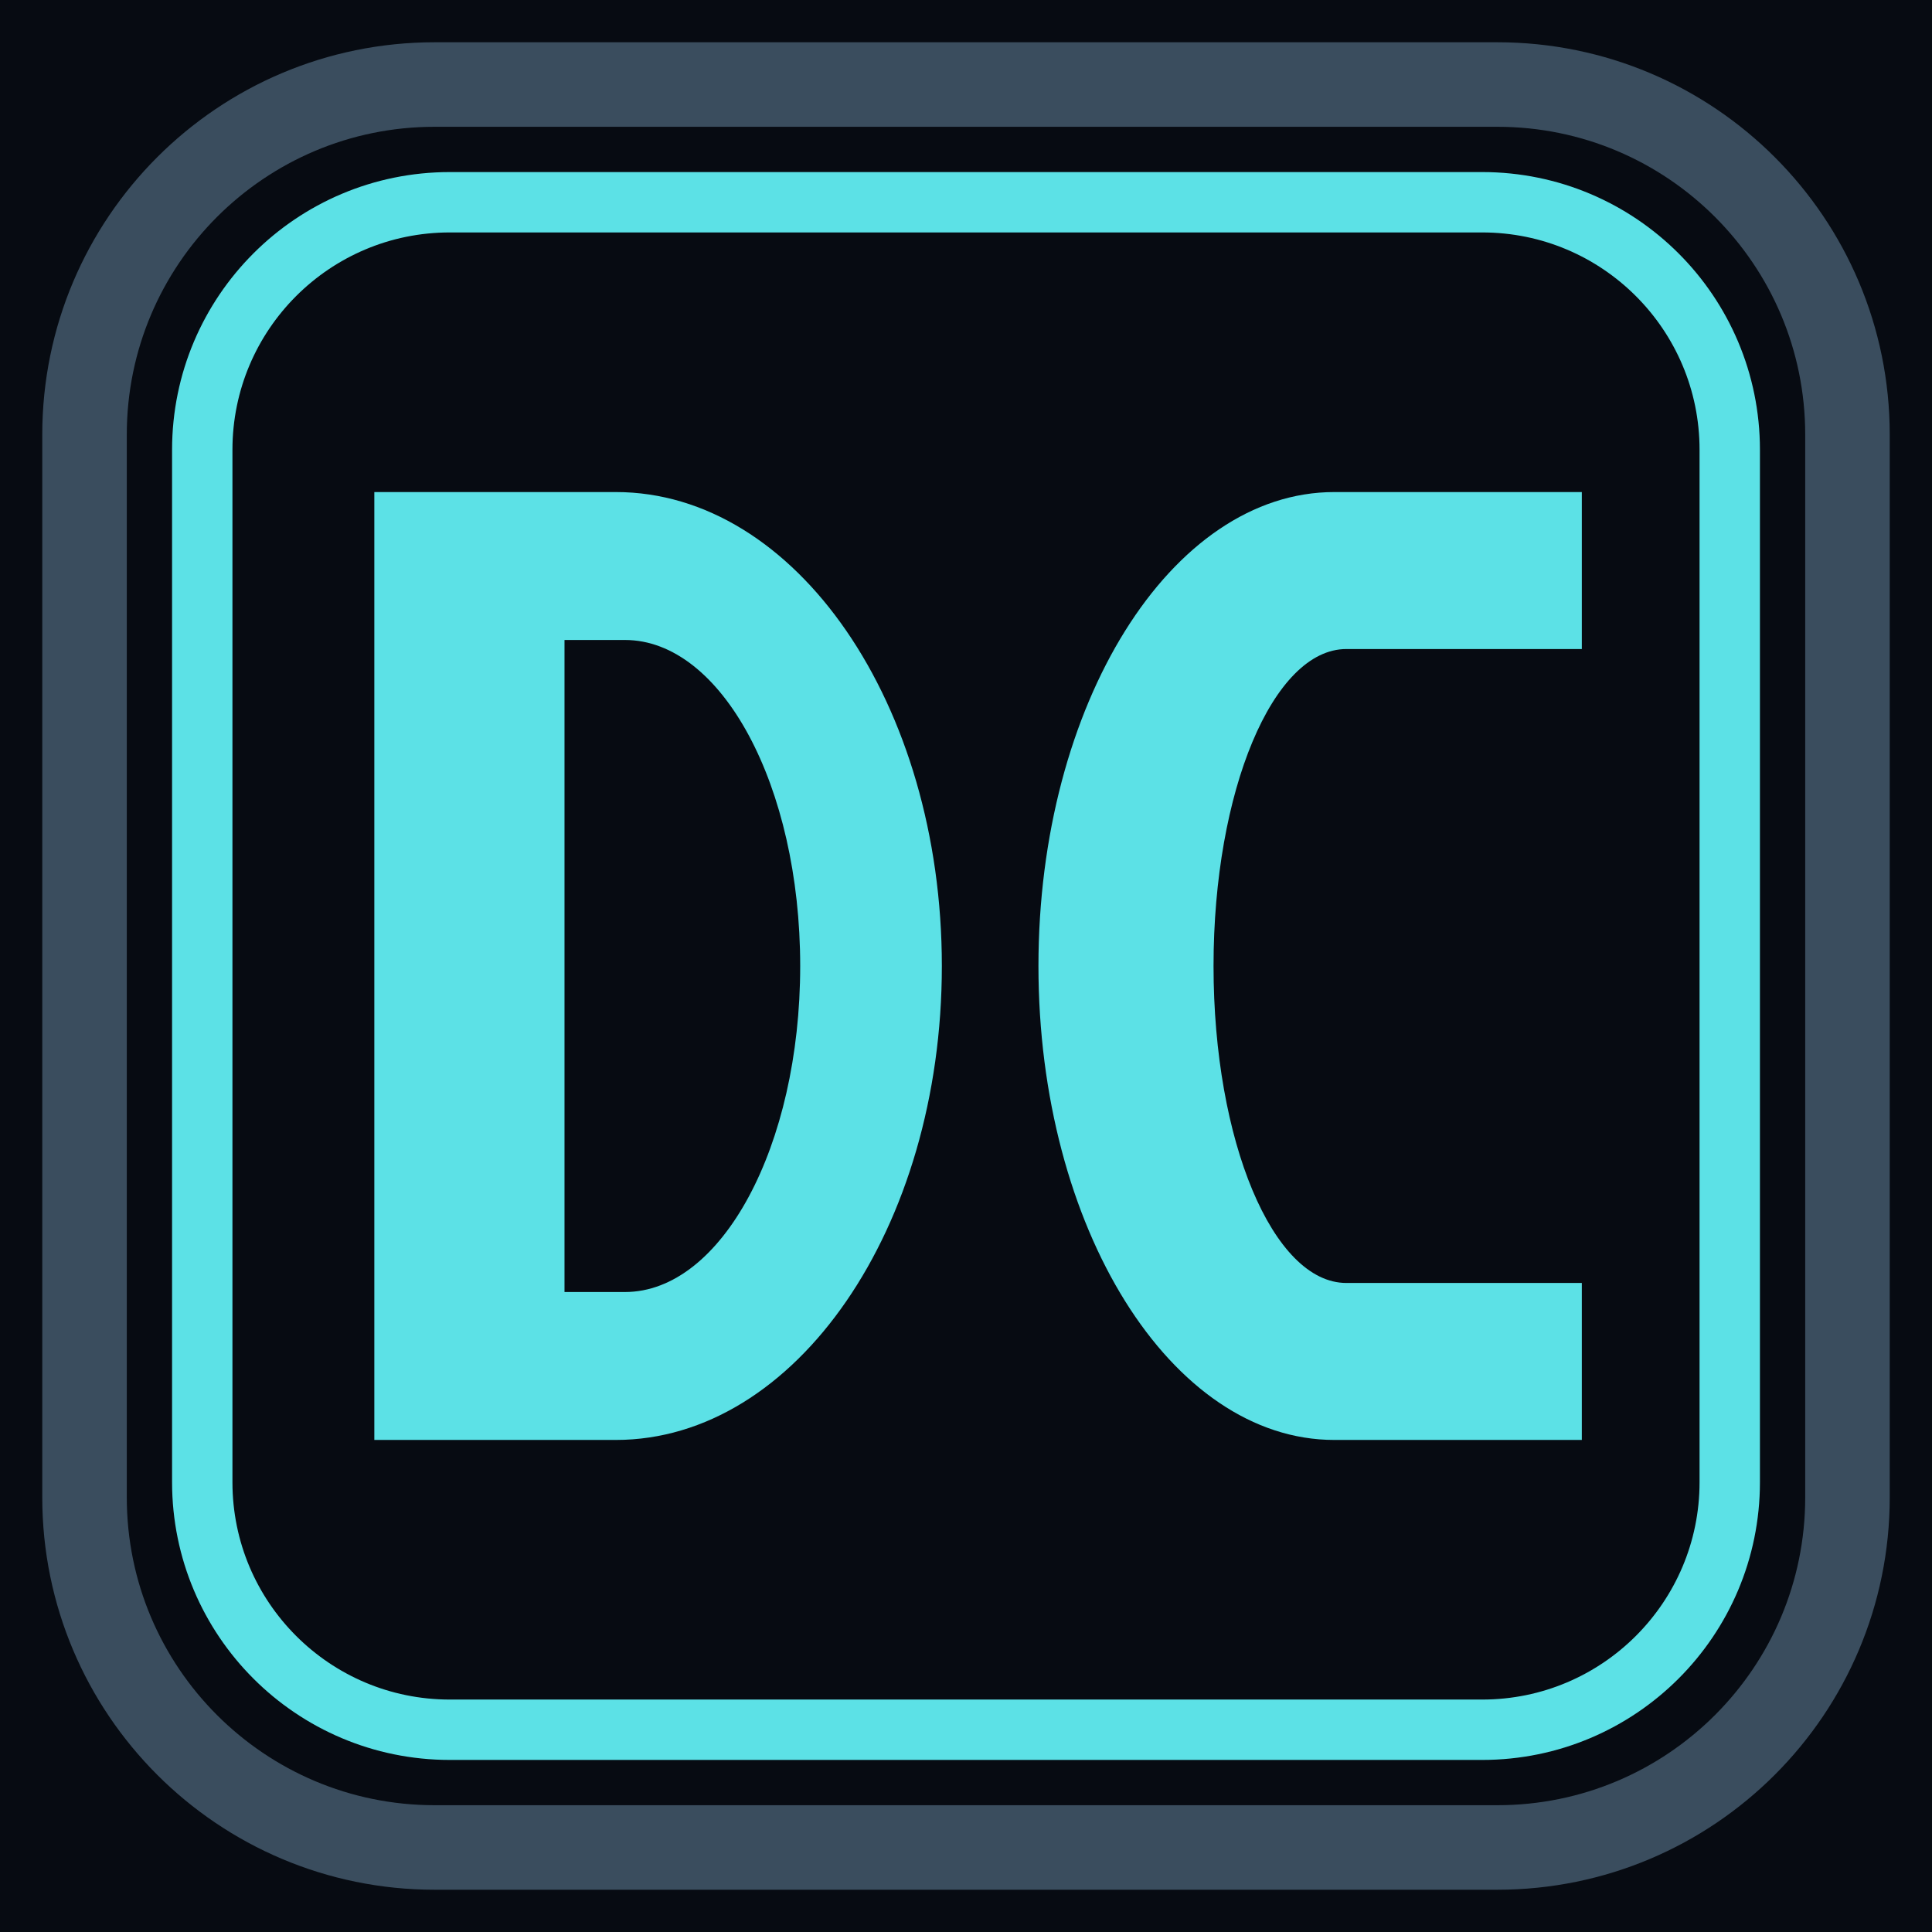
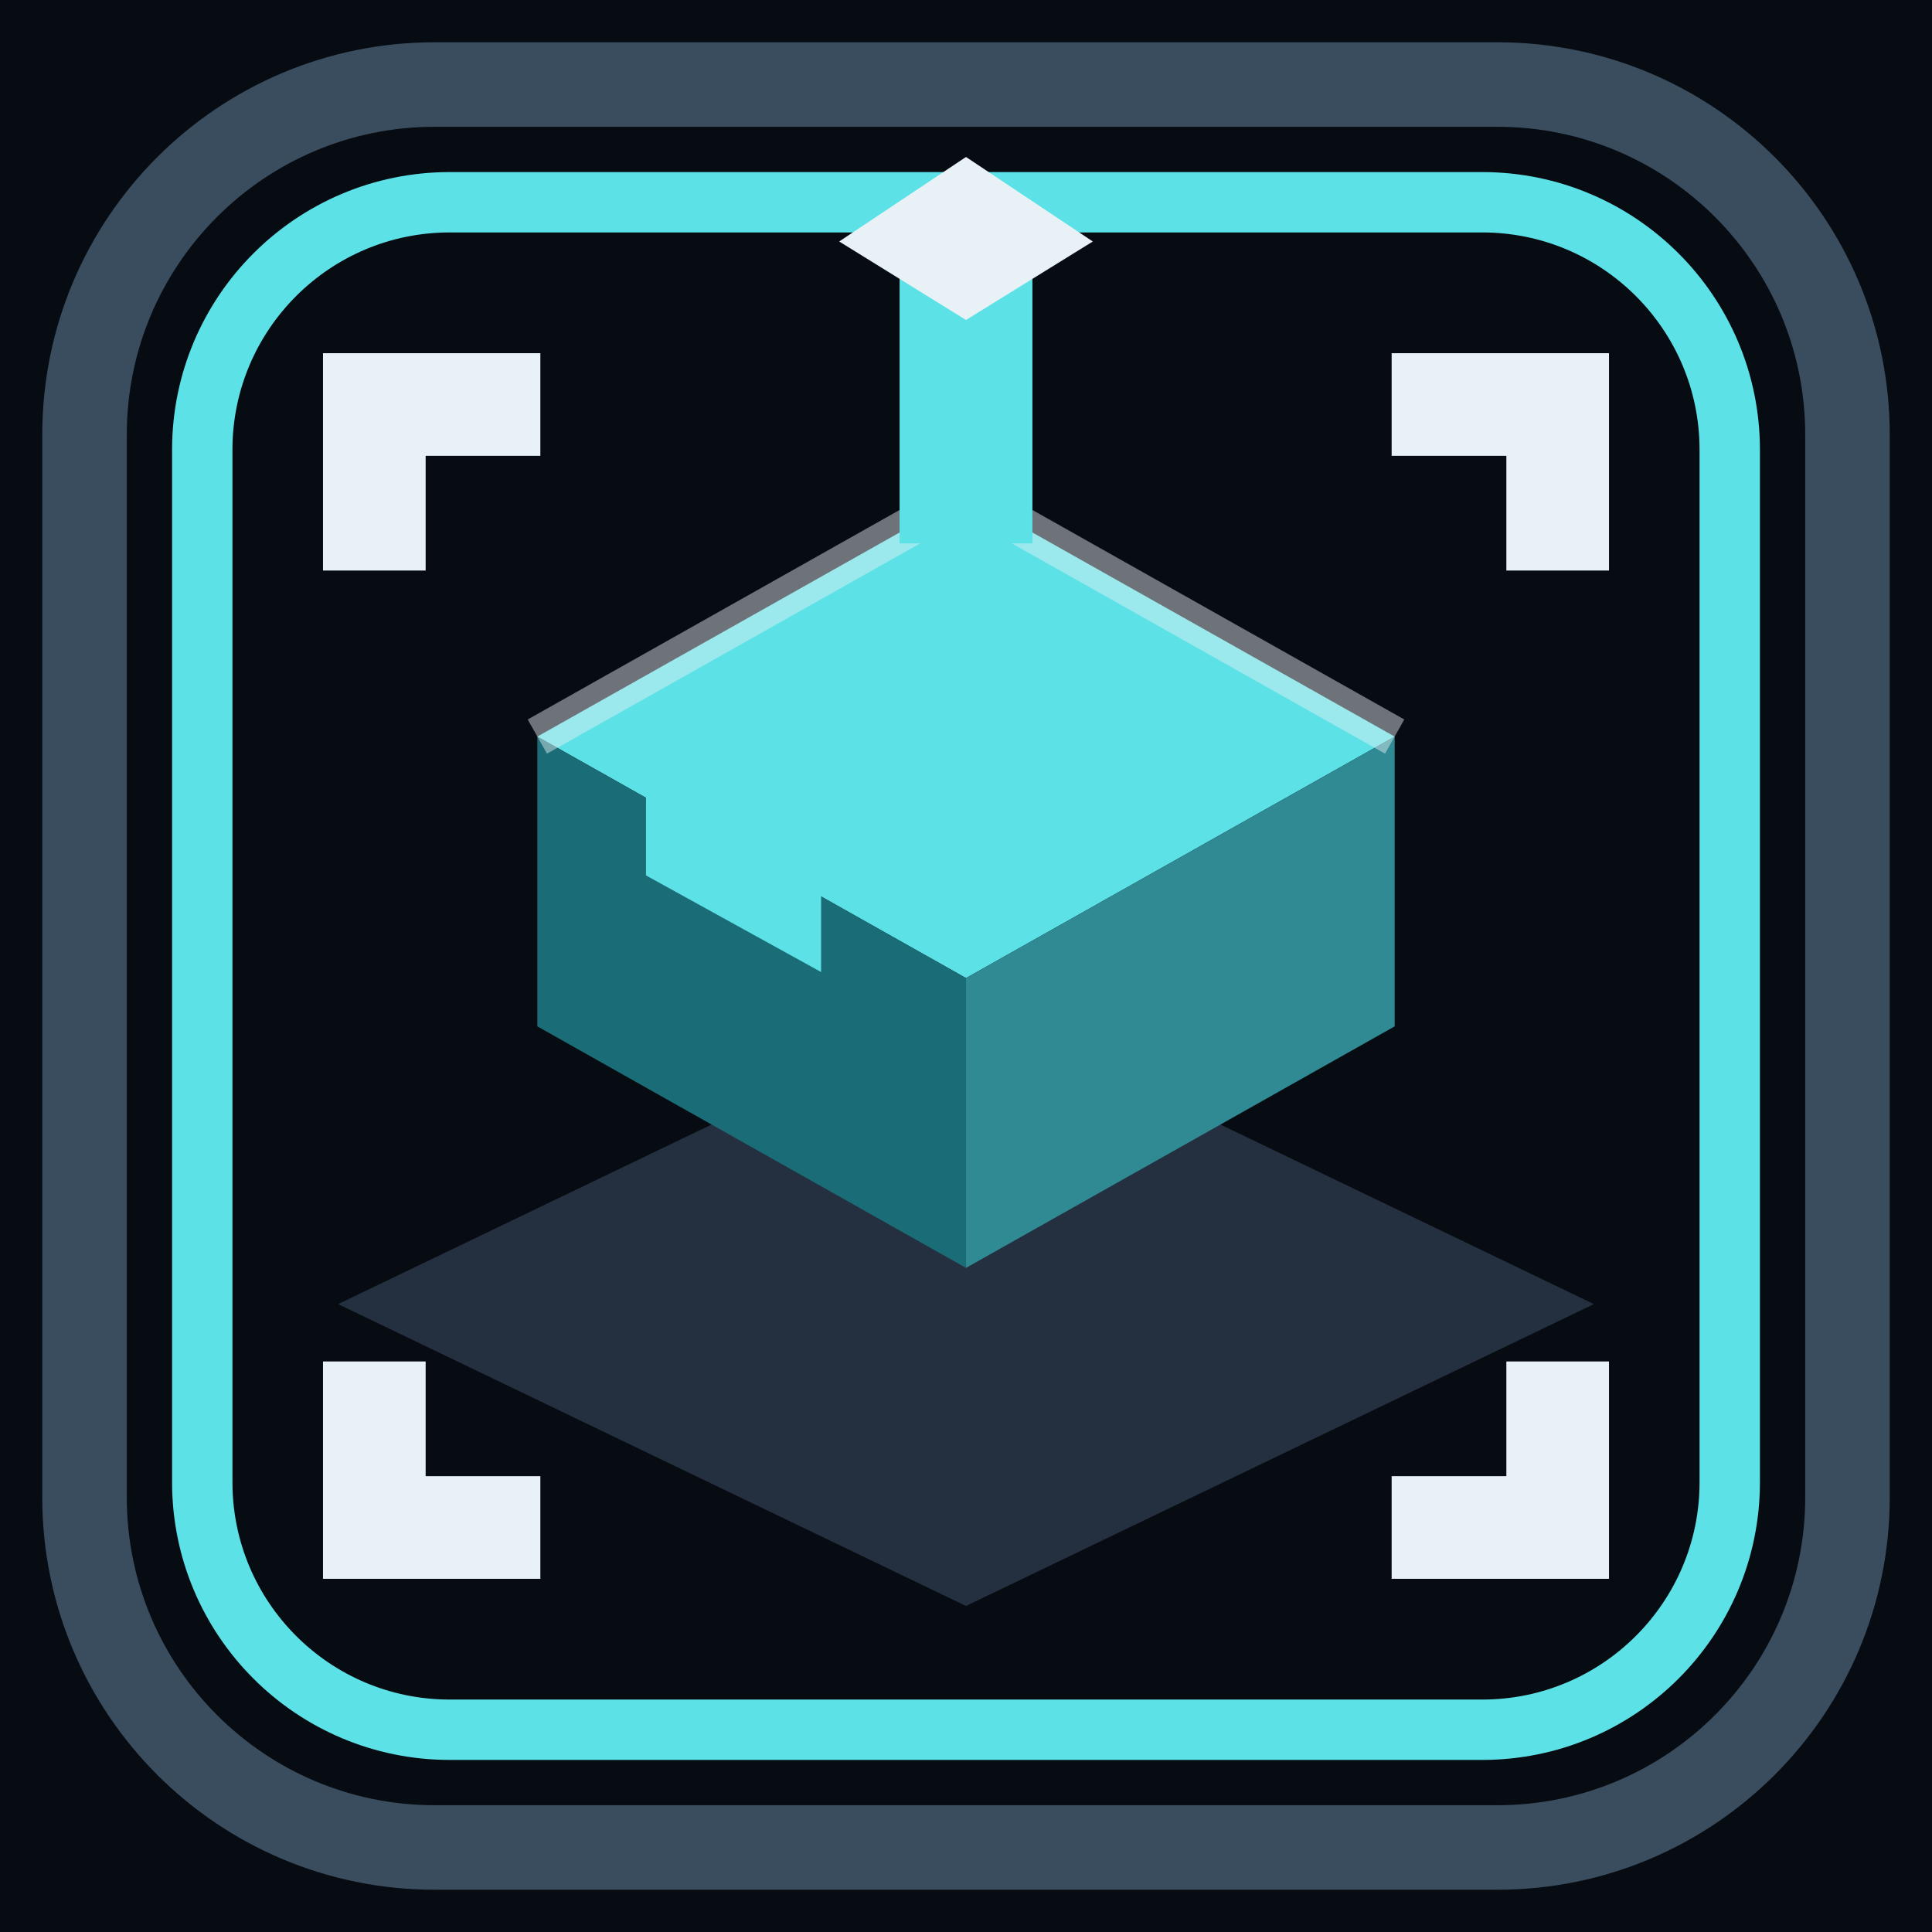
<svg xmlns="http://www.w3.org/2000/svg" viewBox="0 0 32 32" width="32" height="32" role="img" aria-label="Dynamica Command">
  <rect width="32" height="32" fill="#070b12" />
  <rect x="1.4" y="1.4" width="29.2" height="29.2" rx="5.8" fill="none" stroke="#3a4d5e" stroke-width="1.4" />
  <rect x="3.35" y="3.35" width="25.3" height="25.3" rx="4.1" fill="none" stroke="#5ce1e6" stroke-width="1" />
-   <path fill="#5ce1e6" fill-rule="evenodd" d="M6.2 8.15h4A5.4 7.85 0 0 1 10.2 23.85h-4zm3.15 2.45v10.8h1a2.85 5.3 0 0 0 0-10.8z" />
-   <path fill="#5ce1e6" d="M26.2 8.15h-4.1a4.9 7.85 0 1 0 0 15.7h4.1v-2.6h-3.9a2.2 5.25 0 1 1 0-10.5h3.9z" />
+   <path fill="none" stroke="#e8f2f6" stroke-width="1.7" stroke-linecap="square" d="M8.1 6.7H6.2V8.6M23.9 6.7h1.9V8.6M25.8 23.4v1.9H23.9M8.1 25.3H6.2V23.4" />
+   <polygon points="16,16.6 26.4,21.6 16,26.6 5.6,21.6" fill="#243040" />
+   <polygon points="16,8.2 23.1,12.2 16,16.2 8.9,12.2" fill="#5ce1e6" />
+   <polygon points="8.9,12.2 16,16.2 16,21 8.9,17" fill="#1a6d76" />
+   <polygon points="16,16.2 23.1,12.2 23.1,17 16,21" fill="#2f8a94" />
+   <polygon points="10.7,13.2 13.6,14.8 13.6,16.1 10.7,14.5" fill="#5ce1e6" />
+   <polyline points="8.9,12.2 16,8.2 23.1,12.2" fill="none" stroke="#e8f2f6" stroke-width="0.65" opacity="0.45" />
+   <rect x="14.9" y="3.6" width="2.2" height="5.4" fill="#5ce1e6" />
+   <polygon points="16,2.6 18.1,4 16,5.3 13.9,4" fill="#e8f2f6" />
</svg>
